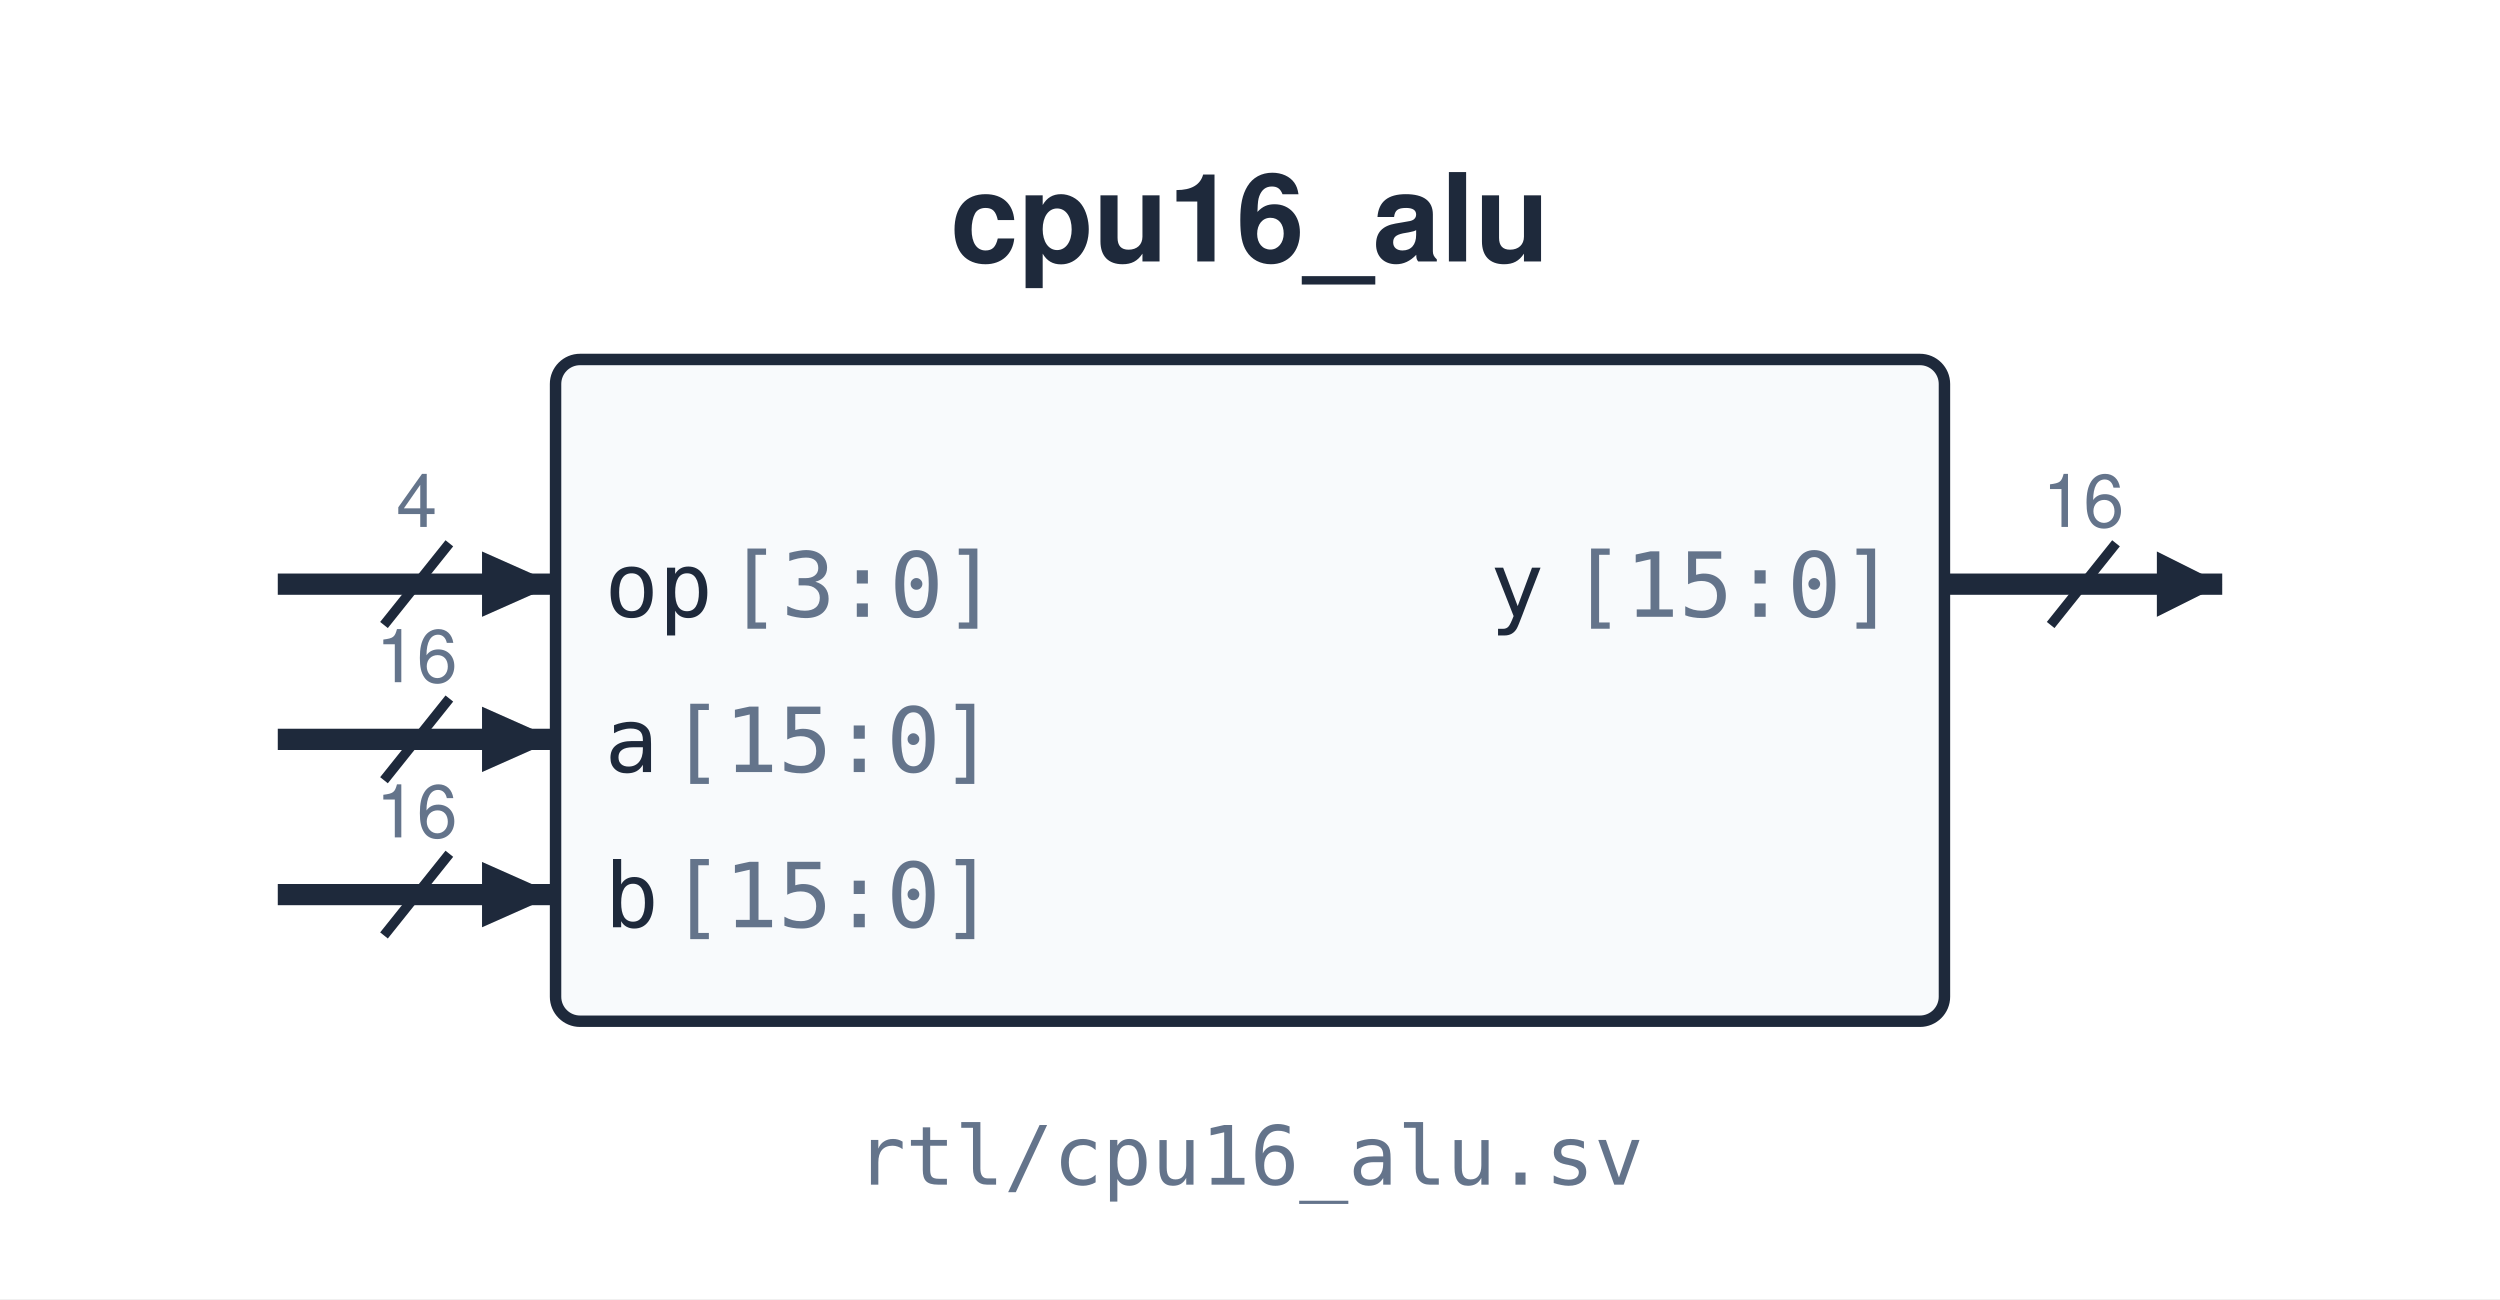
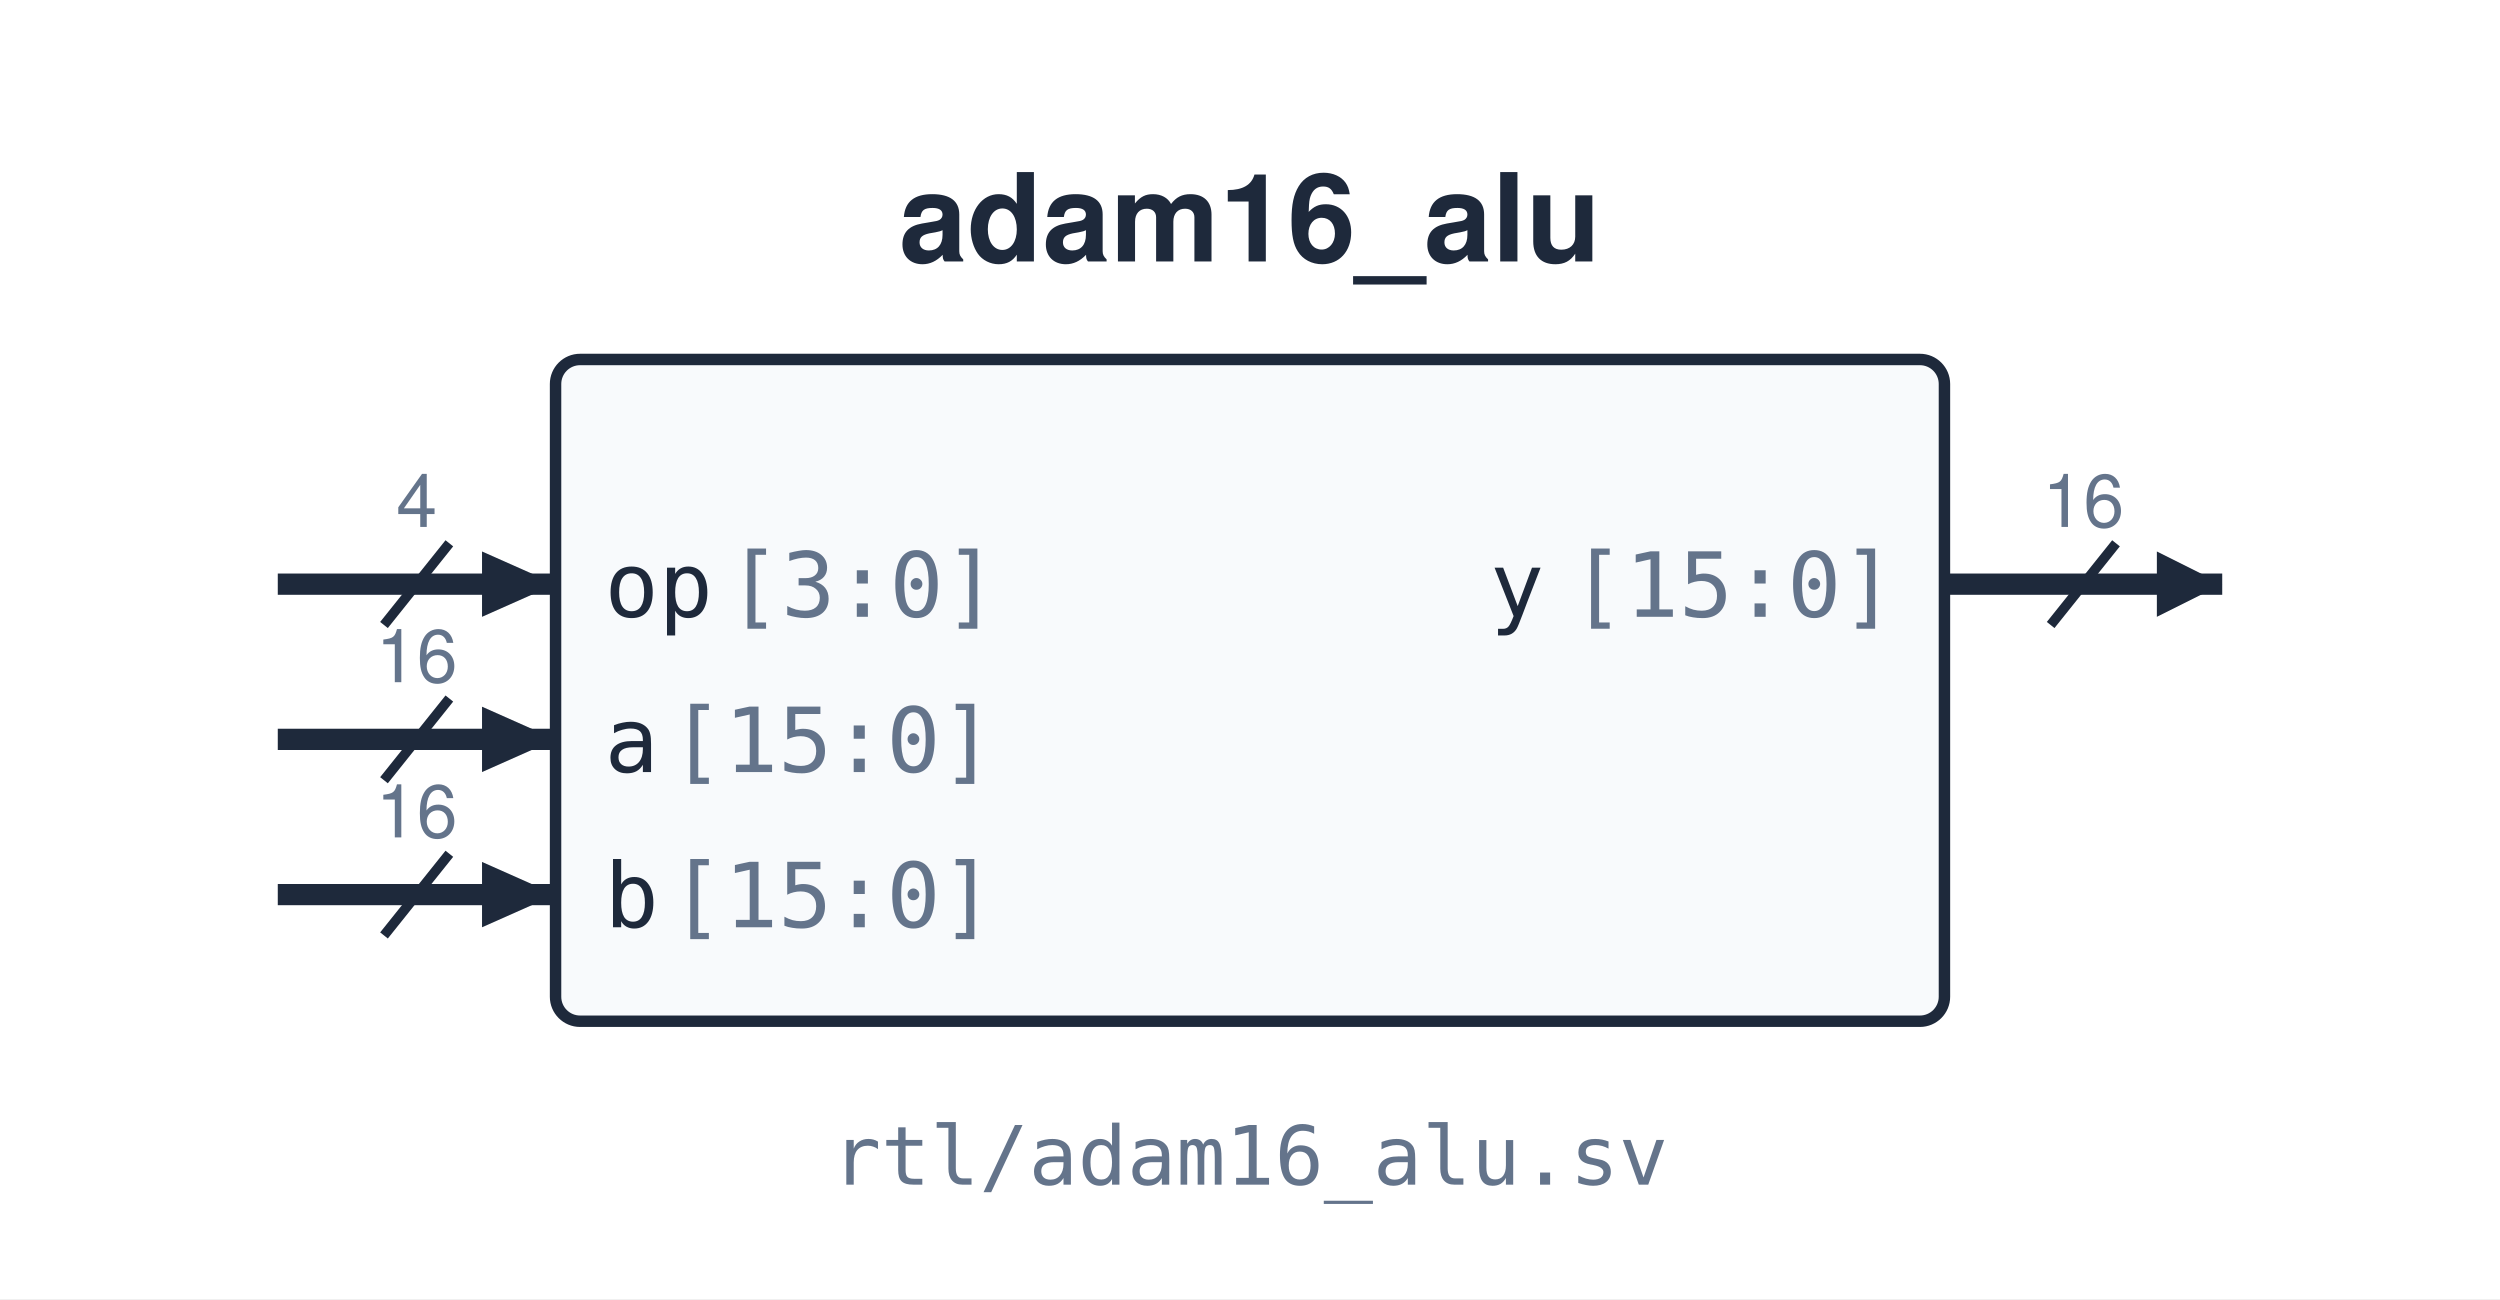
<svg xmlns="http://www.w3.org/2000/svg" width="306" height="159" viewBox="0 0 306 159">
  <defs>
    <marker id="arr" viewBox="0 0 10 10" refX="9" refY="5" markerWidth="7" markerHeight="7" orient="auto-start-reverse">
      <path d="M0,0 L10,5 L0,10 z" fill="#1e293b" />
    </marker>
    <marker id="arrc" viewBox="0 0 10 10" refX="9" refY="5" markerWidth="7" markerHeight="7" orient="auto-start-reverse">
      <path d="M0,0 L10,5 L0,10 z" fill="#c2410c" />
    </marker>
  </defs>
  <rect width="100%" height="100%" fill="white" />
-   <text x="153.0" y="32.0" text-anchor="middle" font-family="Helvetica, Arial, sans-serif" font-size="15" font-weight="bold" fill="#1e293b" style="">cpu16_alu</text>
+   <text x="153.0" y="32.0" text-anchor="middle" font-family="Helvetica, Arial, sans-serif" font-size="15" font-weight="bold" fill="#1e293b" style="">adam16_alu</text>
  <rect x="68.0" y="44.0" width="170.0" height="81.0" rx="3" fill="#f8fafc" stroke="#1e293b" stroke-width="1.4" />
  <polyline points="34.0,71.5 68.0,71.5" fill="none" stroke="#1e293b" stroke-width="2.6" stroke-linejoin="round" />
  <line x1="47.0" y1="76.5" x2="55.0" y2="66.5" stroke="#1e293b" stroke-width="1.2" />
  <text x="51.0" y="64.5" text-anchor="middle" font-family="Helvetica, Arial, sans-serif" font-size="9" font-weight="normal" fill="#64748b" style="">4</text>
  <polygon points="59.0,67.5 68.0,71.5 59.0,75.5" fill="#1e293b" />
  <text x="74.0" y="75.5" text-anchor="start" font-family="Menlo, Consolas, monospace" font-size="11" font-weight="normal" fill="#1e293b" style="">op</text>
  <text x="89.0" y="75.5" text-anchor="start" font-family="Menlo, Consolas, monospace" font-size="11" font-weight="normal" fill="#64748b" style="">[3:0]</text>
  <polyline points="34.0,90.5 68.0,90.5" fill="none" stroke="#1e293b" stroke-width="2.6" stroke-linejoin="round" />
  <line x1="47.0" y1="95.5" x2="55.0" y2="85.5" stroke="#1e293b" stroke-width="1.2" />
  <text x="51.0" y="83.5" text-anchor="middle" font-family="Helvetica, Arial, sans-serif" font-size="9" font-weight="normal" fill="#64748b" style="">16</text>
  <polygon points="59.0,86.5 68.0,90.5 59.0,94.5" fill="#1e293b" />
  <text x="74.0" y="94.5" text-anchor="start" font-family="Menlo, Consolas, monospace" font-size="11" font-weight="normal" fill="#1e293b" style="">a</text>
  <text x="82.0" y="94.5" text-anchor="start" font-family="Menlo, Consolas, monospace" font-size="11" font-weight="normal" fill="#64748b" style="">[15:0]</text>
  <polyline points="34.0,109.5 68.0,109.5" fill="none" stroke="#1e293b" stroke-width="2.6" stroke-linejoin="round" />
  <line x1="47.0" y1="114.5" x2="55.0" y2="104.5" stroke="#1e293b" stroke-width="1.2" />
  <text x="51.0" y="102.5" text-anchor="middle" font-family="Helvetica, Arial, sans-serif" font-size="9" font-weight="normal" fill="#64748b" style="">16</text>
  <polygon points="59.0,105.5 68.0,109.5 59.0,113.5" fill="#1e293b" />
  <text x="74.0" y="113.5" text-anchor="start" font-family="Menlo, Consolas, monospace" font-size="11" font-weight="normal" fill="#1e293b" style="">b</text>
  <text x="82.0" y="113.5" text-anchor="start" font-family="Menlo, Consolas, monospace" font-size="11" font-weight="normal" fill="#64748b" style="">[15:0]</text>
  <polyline points="238.0,71.5 272.0,71.5" fill="none" stroke="#1e293b" stroke-width="2.6" stroke-linejoin="round" />
  <line x1="251.0" y1="76.5" x2="259.0" y2="66.5" stroke="#1e293b" stroke-width="1.2" />
  <text x="255.0" y="64.5" text-anchor="middle" font-family="Helvetica, Arial, sans-serif" font-size="9" font-weight="normal" fill="#64748b" style="">16</text>
  <polygon points="264.0,67.5 272.0,71.5 264.0,75.5" fill="#1e293b" />
  <text x="232.0" y="75.5" text-anchor="end" font-family="Menlo, Consolas, monospace" font-size="11" font-weight="normal" fill="#64748b" style="">[15:0]</text>
  <text x="189.0" y="75.5" text-anchor="end" font-family="Menlo, Consolas, monospace" font-size="11" font-weight="normal" fill="#1e293b" style="">y</text>
-   <text x="153.0" y="145.0" text-anchor="middle" font-family="Menlo, Consolas, monospace" font-size="10" font-weight="normal" fill="#64748b" style="">rtl/cpu16_alu.sv</text>
+   <text x="153.0" y="145.0" text-anchor="middle" font-family="Menlo, Consolas, monospace" font-size="10" font-weight="normal" fill="#64748b" style="">rtl/adam16_alu.sv</text>
</svg>
